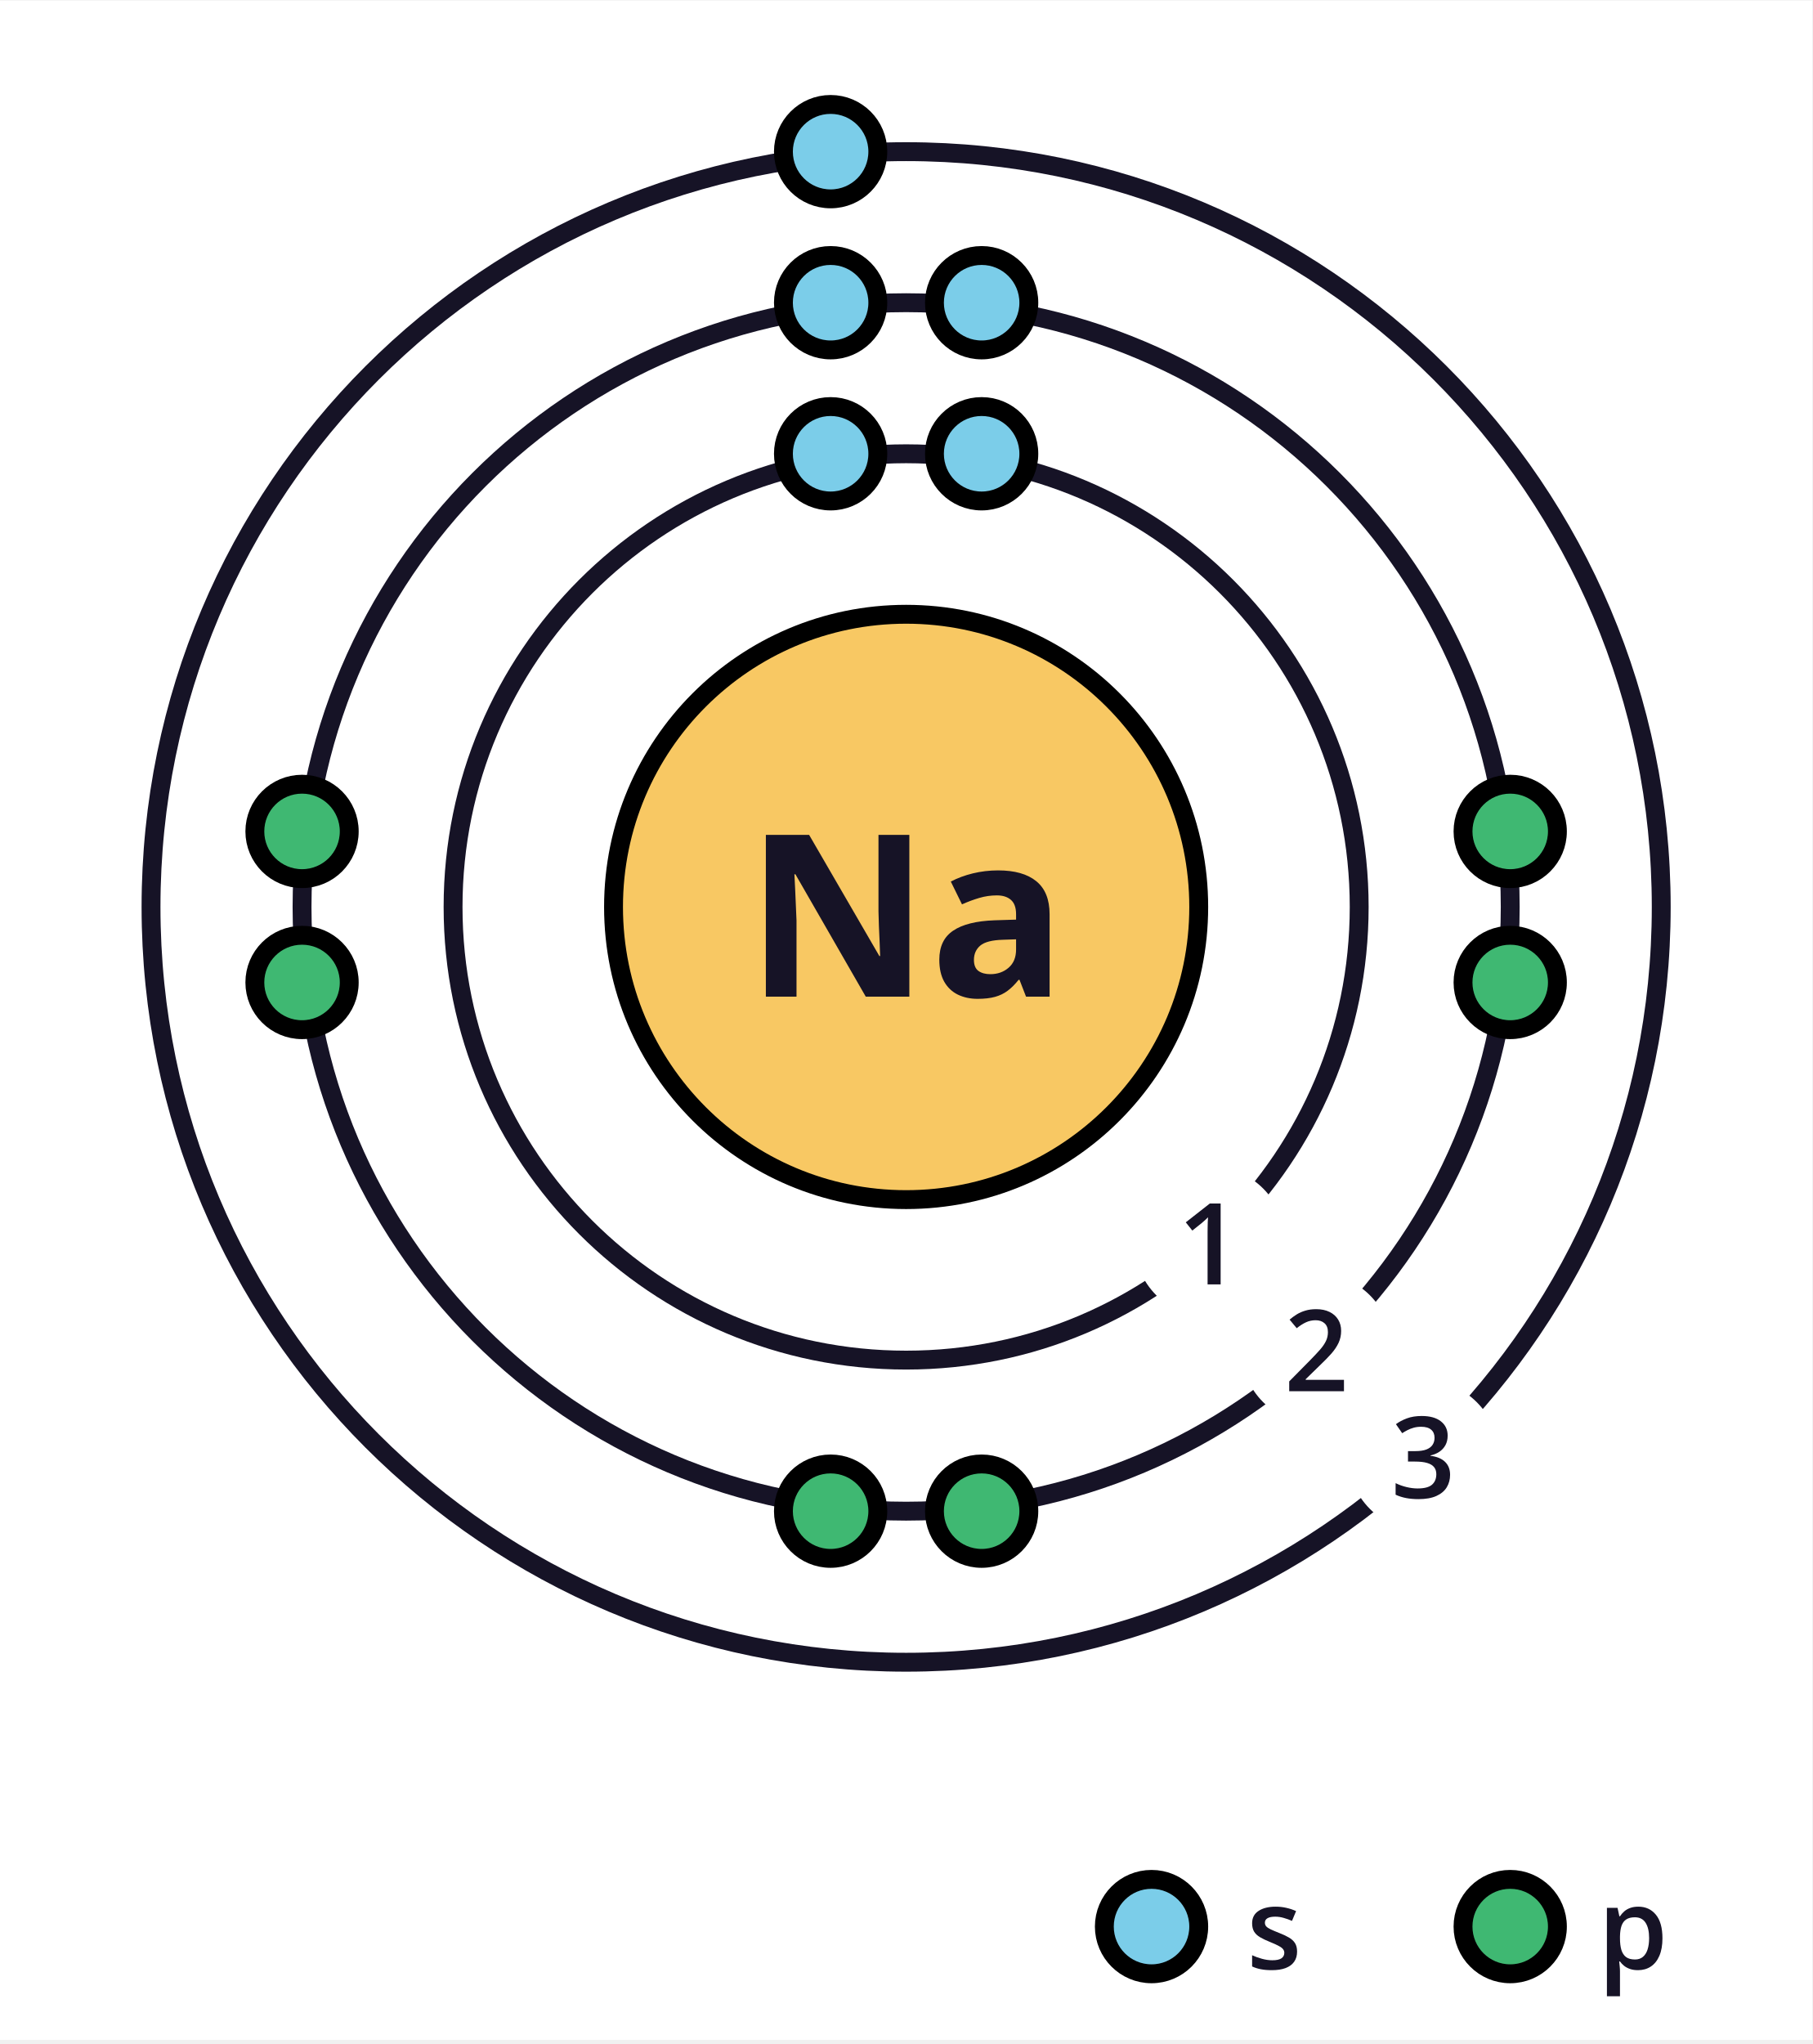
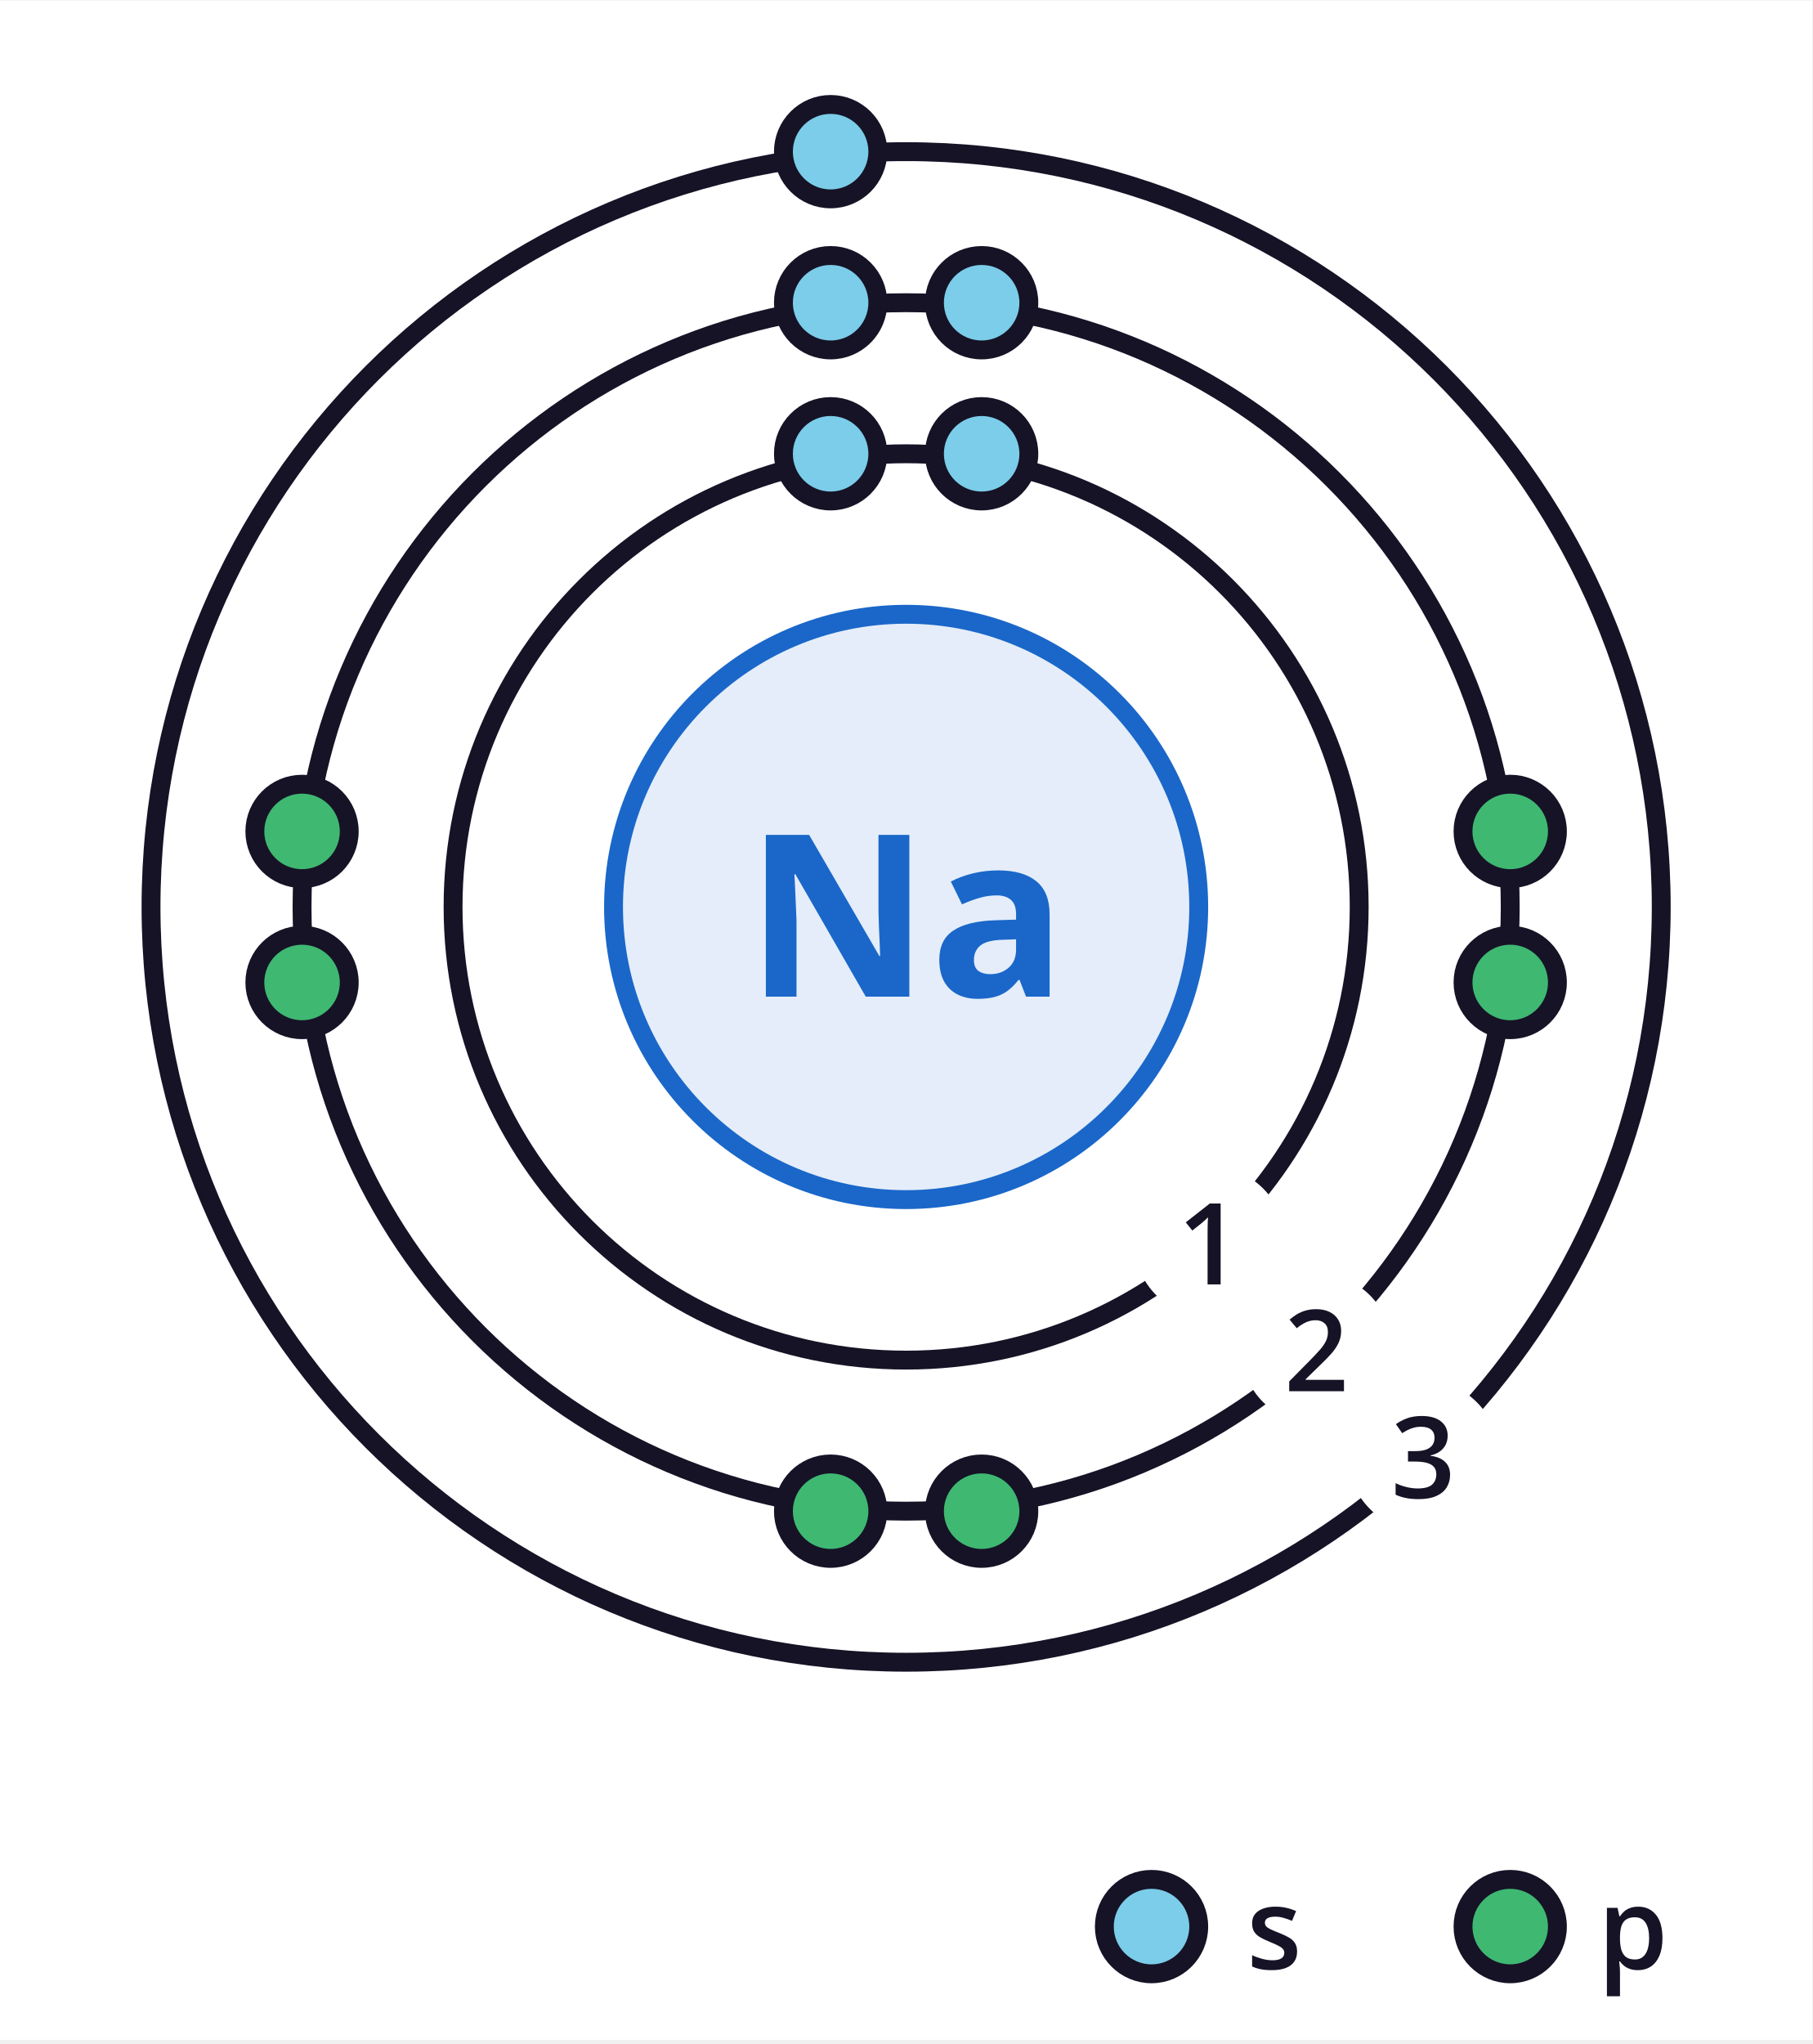
<svg xmlns="http://www.w3.org/2000/svg" width="384" height="433" viewBox="0 0 384 433" fill="none">
  <rect width="384" height="432" transform="translate(0 0.125732)" fill="white" />
  <circle cx="192" cy="192.126" r="160" stroke="#161326" stroke-width="4" />
  <circle cx="192" cy="192.126" r="96" stroke="#161326" stroke-width="4" />
  <circle cx="192" cy="192.126" r="128" stroke="#161326" stroke-width="4" />
-   <path d="M130 192.126C130 157.884 157.758 130.126 192 130.126C226.242 130.126 254 157.884 254 192.126C254 226.367 226.242 254.126 192 254.126C157.758 254.126 130 226.367 130 192.126Z" fill="#F8C863" />
-   <path d="M130 192.126C130 157.884 157.758 130.126 192 130.126C226.242 130.126 254 157.884 254 192.126C254 226.367 226.242 254.126 192 254.126C157.758 254.126 130 226.367 130 192.126Z" stroke="black" stroke-width="4" />
-   <path d="M192.68 211.126H183.445L168.539 185.204H168.328C168.391 186.282 168.445 187.368 168.492 188.462C168.539 189.555 168.586 190.649 168.633 191.743C168.68 192.821 168.727 193.907 168.773 195.001V211.126H162.281V176.86H171.445L186.328 202.524H186.492C186.461 201.462 186.422 200.407 186.375 199.36C186.328 198.313 186.281 197.266 186.234 196.219C186.203 195.173 186.172 194.126 186.141 193.079V176.86H192.68V211.126ZM211.5 184.384C215.016 184.384 217.711 185.149 219.586 186.68C221.461 188.212 222.398 190.54 222.398 193.665V211.126H217.406L216.023 207.563H215.836C215.086 208.501 214.32 209.266 213.539 209.86C212.758 210.454 211.859 210.891 210.844 211.173C209.828 211.454 208.594 211.594 207.141 211.594C205.594 211.594 204.203 211.298 202.969 210.704C201.75 210.11 200.789 209.204 200.086 207.985C199.383 206.751 199.031 205.188 199.031 203.298C199.031 200.516 200.008 198.469 201.961 197.157C203.914 195.829 206.844 195.094 210.75 194.954L215.297 194.813V193.665C215.297 192.29 214.938 191.282 214.219 190.641C213.5 190.001 212.5 189.68 211.219 189.68C209.953 189.68 208.711 189.86 207.492 190.219C206.273 190.579 205.055 191.032 203.836 191.579L201.469 186.751C202.859 186.016 204.414 185.438 206.133 185.016C207.867 184.594 209.656 184.384 211.5 184.384ZM215.297 198.985L212.531 199.079C210.219 199.141 208.609 199.555 207.703 200.321C206.812 201.087 206.367 202.094 206.367 203.344C206.367 204.438 206.688 205.219 207.328 205.688C207.969 206.141 208.805 206.368 209.836 206.368C211.367 206.368 212.656 205.915 213.703 205.009C214.766 204.102 215.297 202.813 215.297 201.141V198.985Z" fill="#161326" />
-   <circle cx="244" cy="408.126" r="10" fill="#7BCDE9" stroke="black" stroke-width="4" />
+   <path d="M130 192.126C130 157.884 157.758 130.126 192 130.126C226.242 130.126 254 157.884 254 192.126C254 226.367 226.242 254.126 192 254.126C157.758 254.126 130 226.367 130 192.126Z" fill="#1A67C9" fill-opacity="0.12" />
+   <path d="M130 192.126C130 157.884 157.758 130.126 192 130.126C226.242 130.126 254 157.884 254 192.126C254 226.367 226.242 254.126 192 254.126C157.758 254.126 130 226.367 130 192.126Z" stroke="#1A67C9" stroke-width="4" />
+   <path d="M192.68 211.126H183.445L168.539 185.204H168.328C168.391 186.282 168.445 187.368 168.492 188.462C168.539 189.555 168.586 190.649 168.633 191.743C168.68 192.821 168.727 193.907 168.773 195.001V211.126H162.281V176.86H171.445L186.328 202.524H186.492C186.461 201.462 186.422 200.407 186.375 199.36C186.328 198.313 186.281 197.266 186.234 196.219C186.203 195.173 186.172 194.126 186.141 193.079V176.86H192.68V211.126ZM211.5 184.384C215.016 184.384 217.711 185.149 219.586 186.68C221.461 188.212 222.398 190.54 222.398 193.665V211.126H217.406L216.023 207.563H215.836C215.086 208.501 214.32 209.266 213.539 209.86C212.758 210.454 211.859 210.891 210.844 211.173C209.828 211.454 208.594 211.594 207.141 211.594C205.594 211.594 204.203 211.298 202.969 210.704C201.75 210.11 200.789 209.204 200.086 207.985C199.383 206.751 199.031 205.188 199.031 203.298C199.031 200.516 200.008 198.469 201.961 197.157C203.914 195.829 206.844 195.094 210.75 194.954L215.297 194.813V193.665C215.297 192.29 214.938 191.282 214.219 190.641C213.5 190.001 212.5 189.68 211.219 189.68C209.953 189.68 208.711 189.86 207.492 190.219C206.273 190.579 205.055 191.032 203.836 191.579L201.469 186.751C202.859 186.016 204.414 185.438 206.133 185.016C207.867 184.594 209.656 184.384 211.5 184.384ZM215.297 198.985L212.531 199.079C210.219 199.141 208.609 199.555 207.703 200.321C206.812 201.087 206.367 202.094 206.367 203.344C206.367 204.438 206.688 205.219 207.328 205.688C207.969 206.141 208.805 206.368 209.836 206.368C211.367 206.368 212.656 205.915 213.703 205.009C214.766 204.102 215.297 202.813 215.297 201.141V198.985Z" fill="#1A67C9" />
+   <circle cx="244" cy="408.126" r="10" fill="#7BCDE9" stroke="#161326" stroke-width="4" />
  <path d="M274.84 413.423C274.84 414.274 274.633 414.993 274.219 415.579C273.805 416.165 273.199 416.61 272.402 416.915C271.613 417.212 270.645 417.36 269.496 417.36C268.59 417.36 267.809 417.294 267.152 417.161C266.504 417.036 265.891 416.841 265.312 416.575V414.196C265.93 414.485 266.621 414.735 267.387 414.946C268.16 415.157 268.891 415.262 269.578 415.262C270.484 415.262 271.137 415.122 271.535 414.841C271.934 414.552 272.133 414.169 272.133 413.692C272.133 413.411 272.051 413.161 271.887 412.942C271.73 412.716 271.434 412.485 270.996 412.251C270.566 412.009 269.934 411.719 269.098 411.384C268.277 411.055 267.586 410.727 267.023 410.399C266.461 410.071 266.035 409.677 265.746 409.216C265.457 408.747 265.312 408.149 265.312 407.423C265.312 406.274 265.766 405.403 266.672 404.809C267.586 404.208 268.793 403.907 270.293 403.907C271.09 403.907 271.84 403.989 272.543 404.153C273.254 404.309 273.949 404.54 274.629 404.844L273.762 406.919C273.176 406.661 272.586 406.45 271.992 406.286C271.406 406.114 270.809 406.028 270.199 406.028C269.488 406.028 268.945 406.137 268.57 406.356C268.203 406.575 268.02 406.887 268.02 407.294C268.02 407.598 268.109 407.856 268.289 408.067C268.469 408.278 268.777 408.489 269.215 408.7C269.66 408.911 270.277 409.173 271.066 409.485C271.84 409.782 272.508 410.094 273.07 410.423C273.641 410.743 274.078 411.137 274.383 411.606C274.688 412.075 274.84 412.68 274.84 413.423Z" fill="#161326" />
-   <circle cx="320" cy="408.126" r="10" fill="#3FB872" stroke="black" stroke-width="4" />
+   <circle cx="320" cy="408.126" r="10" fill="#3FB872" stroke="#161326" stroke-width="4" />
  <path d="M347.148 403.907C348.688 403.907 349.922 404.469 350.852 405.594C351.789 406.719 352.258 408.391 352.258 410.61C352.258 412.079 352.039 413.317 351.602 414.325C351.172 415.325 350.566 416.083 349.785 416.598C349.012 417.106 348.109 417.36 347.078 417.36C346.422 417.36 345.852 417.274 345.367 417.102C344.883 416.93 344.469 416.708 344.125 416.434C343.781 416.153 343.492 415.848 343.258 415.52H343.094C343.133 415.833 343.168 416.18 343.199 416.563C343.238 416.938 343.258 417.282 343.258 417.594V422.88H340.492V404.153H342.742L343.129 405.946H343.258C343.5 405.579 343.793 405.239 344.137 404.927C344.488 404.614 344.91 404.368 345.402 404.188C345.902 404.001 346.484 403.907 347.148 403.907ZM346.41 406.157C345.652 406.157 345.043 406.309 344.582 406.614C344.129 406.911 343.797 407.36 343.586 407.962C343.383 408.563 343.273 409.317 343.258 410.223V410.61C343.258 411.571 343.355 412.387 343.551 413.059C343.754 413.723 344.086 414.231 344.547 414.583C345.016 414.927 345.648 415.098 346.445 415.098C347.117 415.098 347.672 414.915 348.109 414.548C348.555 414.18 348.887 413.657 349.105 412.977C349.324 412.298 349.434 411.497 349.434 410.575C349.434 409.177 349.184 408.091 348.684 407.317C348.191 406.544 347.434 406.157 346.41 406.157Z" fill="#161326" />
-   <circle cx="176" cy="32.126" r="10" fill="#7BCDE9" stroke="black" stroke-width="4" />
-   <circle cx="176" cy="64.126" r="10" fill="#7BCDE9" stroke="black" stroke-width="4" />
-   <circle cx="208" cy="64.126" r="10" fill="#7BCDE9" stroke="black" stroke-width="4" />
-   <circle cx="176" cy="96.126" r="10" fill="#7BCDE9" stroke="black" stroke-width="4" />
-   <circle cx="208" cy="96.126" r="10" fill="#7BCDE9" stroke="black" stroke-width="4" />
-   <circle cx="176" cy="320.126" r="10" fill="#3FB872" stroke="black" stroke-width="4" />
-   <circle cx="208" cy="320.126" r="10" fill="#3FB872" stroke="black" stroke-width="4" />
-   <circle cx="64" cy="208.126" r="10" transform="rotate(-90 63.9998 208.126)" fill="#3FB872" stroke="black" stroke-width="4" />
-   <circle cx="64" cy="176.126" r="10" transform="rotate(-90 63.9998 176.126)" fill="#3FB872" stroke="black" stroke-width="4" />
-   <circle cx="320" cy="208.126" r="10" transform="rotate(-90 320 208.126)" fill="#3FB872" stroke="black" stroke-width="4" />
-   <circle cx="320" cy="176.126" r="10" transform="rotate(-90 320 176.126)" fill="#3FB872" stroke="black" stroke-width="4" />
+   <circle cx="176" cy="32.126" r="10" fill="#7BCDE9" stroke="#161326" stroke-width="4" />
+   <circle cx="176" cy="64.126" r="10" fill="#7BCDE9" stroke="#161326" stroke-width="4" />
+   <circle cx="208" cy="64.126" r="10" fill="#7BCDE9" stroke="#161326" stroke-width="4" />
+   <circle cx="176" cy="96.126" r="10" fill="#7BCDE9" stroke="#161326" stroke-width="4" />
+   <circle cx="208" cy="96.126" r="10" fill="#7BCDE9" stroke="#161326" stroke-width="4" />
+   <circle cx="176" cy="320.126" r="10" fill="#3FB872" stroke="#161326" stroke-width="4" />
+   <circle cx="208" cy="320.126" r="10" fill="#3FB872" stroke="#161326" stroke-width="4" />
+   <circle cx="64" cy="208.126" r="10" transform="rotate(-90 63.9998 208.126)" fill="#3FB872" stroke="#161326" stroke-width="4" />
+   <circle cx="64" cy="176.126" r="10" transform="rotate(-90 63.9998 176.126)" fill="#3FB872" stroke="#161326" stroke-width="4" />
+   <circle cx="320" cy="208.126" r="10" transform="rotate(-90 320 208.126)" fill="#3FB872" stroke="#161326" stroke-width="4" />
+   <circle cx="320" cy="176.126" r="10" transform="rotate(-90 320 176.126)" fill="#3FB872" stroke="#161326" stroke-width="4" />
  <g clip-path="url(#clip0_177_1926)">
    <path d="M240.333 263.086C240.333 254.25 247.496 247.086 256.333 247.086C265.17 247.086 272.333 254.25 272.333 263.086C272.333 271.923 265.17 279.086 256.333 279.086C247.496 279.086 240.333 271.923 240.333 263.086Z" fill="white" />
    <path d="M258.642 272.086H255.876V261.059C255.876 260.692 255.88 260.324 255.888 259.957C255.896 259.59 255.903 259.231 255.911 258.879C255.927 258.528 255.946 258.192 255.97 257.871C255.806 258.051 255.603 258.246 255.36 258.457C255.126 258.668 254.876 258.887 254.61 259.114L252.642 260.684L251.259 258.938L256.345 254.953H258.642V272.086Z" fill="#161326" />
    <path d="M262.961 285.713C262.961 276.877 270.124 269.713 278.961 269.713C287.797 269.713 294.961 276.877 294.961 285.713C294.961 294.55 287.797 301.713 278.961 301.713C270.124 301.713 262.961 294.55 262.961 285.713Z" fill="white" />
    <path d="M284.773 294.713H273.172V292.639L277.613 288.139C278.472 287.264 279.179 286.51 279.734 285.877C280.289 285.237 280.699 284.631 280.965 284.061C281.238 283.491 281.375 282.87 281.375 282.198C281.375 281.37 281.136 280.745 280.66 280.323C280.183 279.893 279.554 279.678 278.773 279.678C278.031 279.678 277.343 279.827 276.711 280.124C276.086 280.413 275.437 280.827 274.765 281.366L273.254 279.549C273.73 279.143 274.238 278.772 274.777 278.436C275.324 278.1 275.933 277.834 276.605 277.639C277.277 277.436 278.043 277.334 278.902 277.334C279.988 277.334 280.925 277.53 281.715 277.92C282.504 278.303 283.109 278.838 283.531 279.526C283.961 280.213 284.175 281.014 284.175 281.928C284.175 282.85 283.992 283.702 283.625 284.483C283.258 285.264 282.734 286.038 282.054 286.803C281.375 287.561 280.566 288.385 279.629 289.276L276.664 292.17V292.299H284.773V294.713Z" fill="#161326" />
    <path d="M285.588 308.341C285.588 299.505 292.751 292.341 301.588 292.341C310.424 292.341 317.588 299.505 317.588 308.341C317.588 317.178 310.424 324.341 301.588 324.341C292.751 324.341 285.588 317.178 285.588 308.341Z" fill="white" />
    <path d="M306.744 304.122C306.744 304.896 306.588 305.568 306.275 306.138C305.963 306.708 305.533 307.177 304.986 307.544C304.447 307.904 303.822 308.161 303.111 308.318V308.4C304.478 308.572 305.51 309.001 306.205 309.689C306.908 310.376 307.26 311.286 307.26 312.419C307.26 313.411 307.021 314.298 306.545 315.079C306.068 315.853 305.338 316.462 304.353 316.907C303.369 317.353 302.103 317.575 300.557 317.575C299.627 317.575 298.764 317.501 297.967 317.353C297.178 317.204 296.428 316.966 295.717 316.638V314.189C296.443 314.548 297.217 314.825 298.037 315.021C298.857 315.216 299.635 315.314 300.369 315.314C301.799 315.314 302.818 315.048 303.428 314.517C304.037 313.978 304.342 313.236 304.342 312.29C304.342 311.681 304.182 311.181 303.861 310.79C303.549 310.4 303.06 310.107 302.396 309.911C301.74 309.716 300.893 309.618 299.853 309.618H298.342V307.404H299.865C300.857 307.404 301.654 307.286 302.256 307.052C302.857 306.81 303.291 306.478 303.557 306.056C303.83 305.634 303.967 305.142 303.967 304.579C303.967 303.845 303.728 303.275 303.252 302.868C302.775 302.454 302.068 302.247 301.131 302.247C300.553 302.247 300.025 302.314 299.549 302.447C299.08 302.579 298.646 302.747 298.248 302.95C297.85 303.154 297.471 303.372 297.111 303.607L295.787 301.697C296.435 301.212 297.209 300.802 298.107 300.466C299.006 300.13 300.053 299.962 301.248 299.962C303.006 299.962 304.361 300.341 305.314 301.099C306.268 301.849 306.744 302.857 306.744 304.122Z" fill="#161326" />
  </g>
  <defs>
    <clipPath id="clip0_177_1926">
      <rect width="384" height="32" fill="white" transform="translate(64 48.1257) rotate(45)" />
    </clipPath>
  </defs>
</svg>
